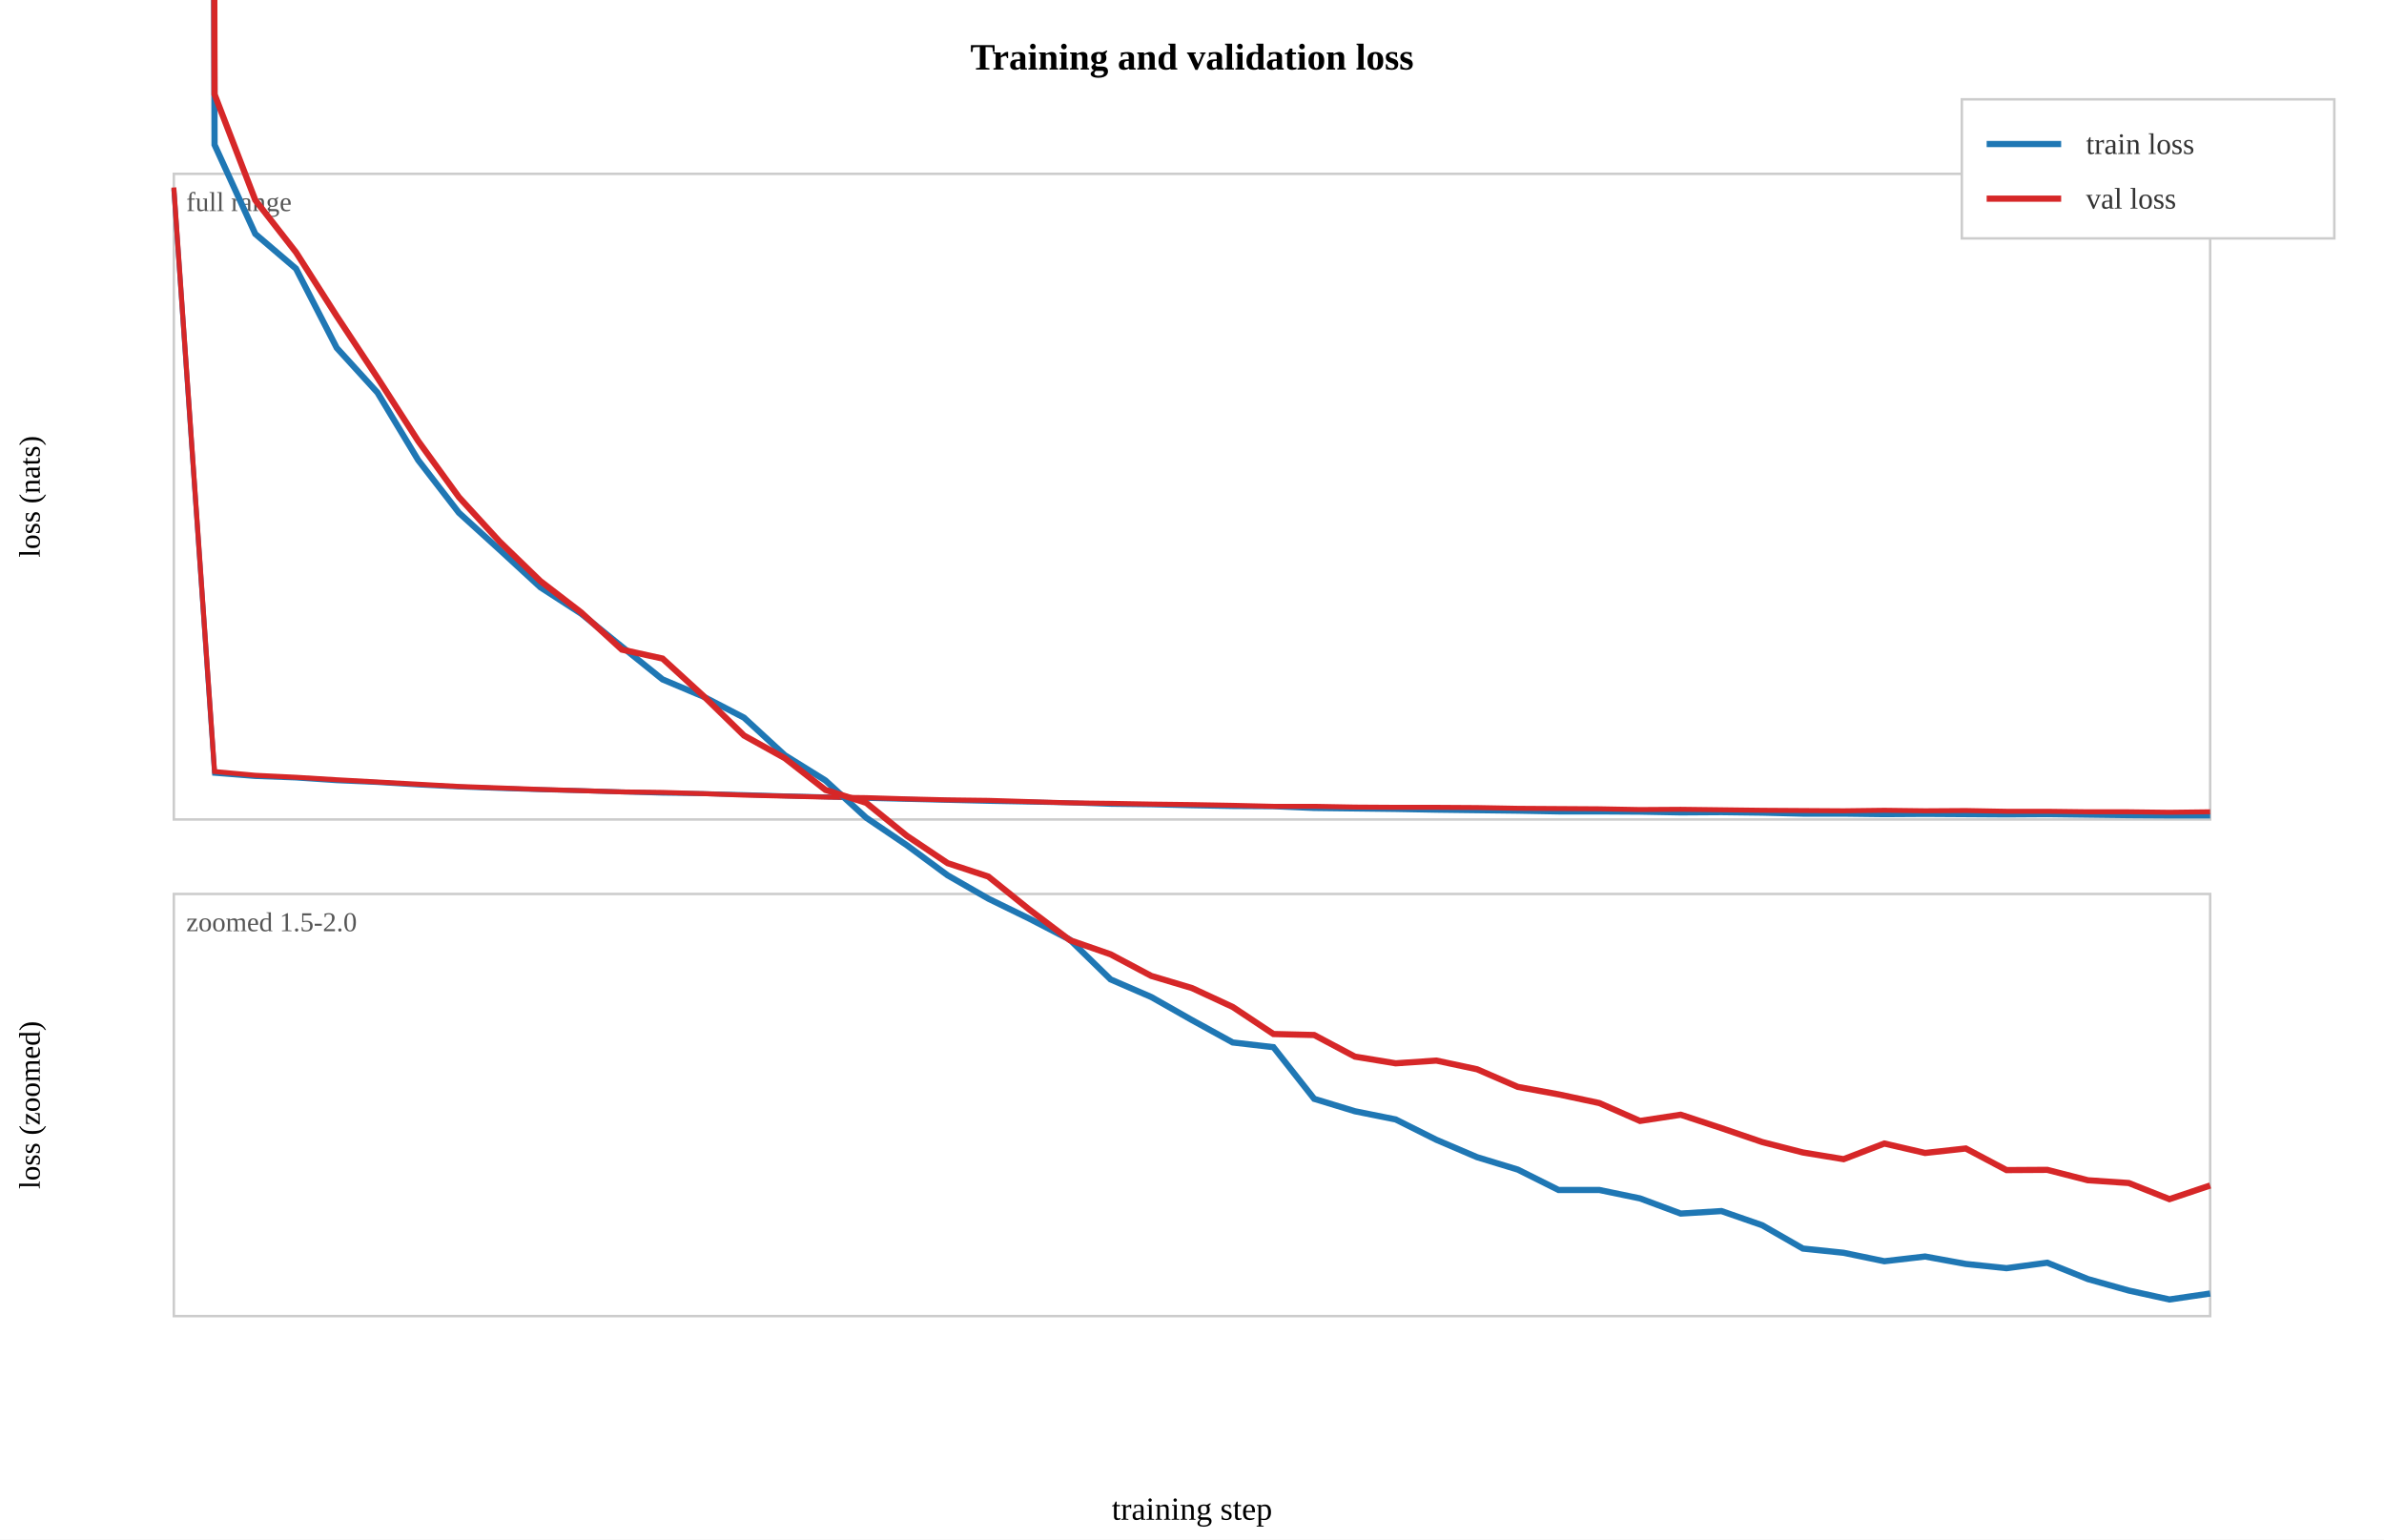
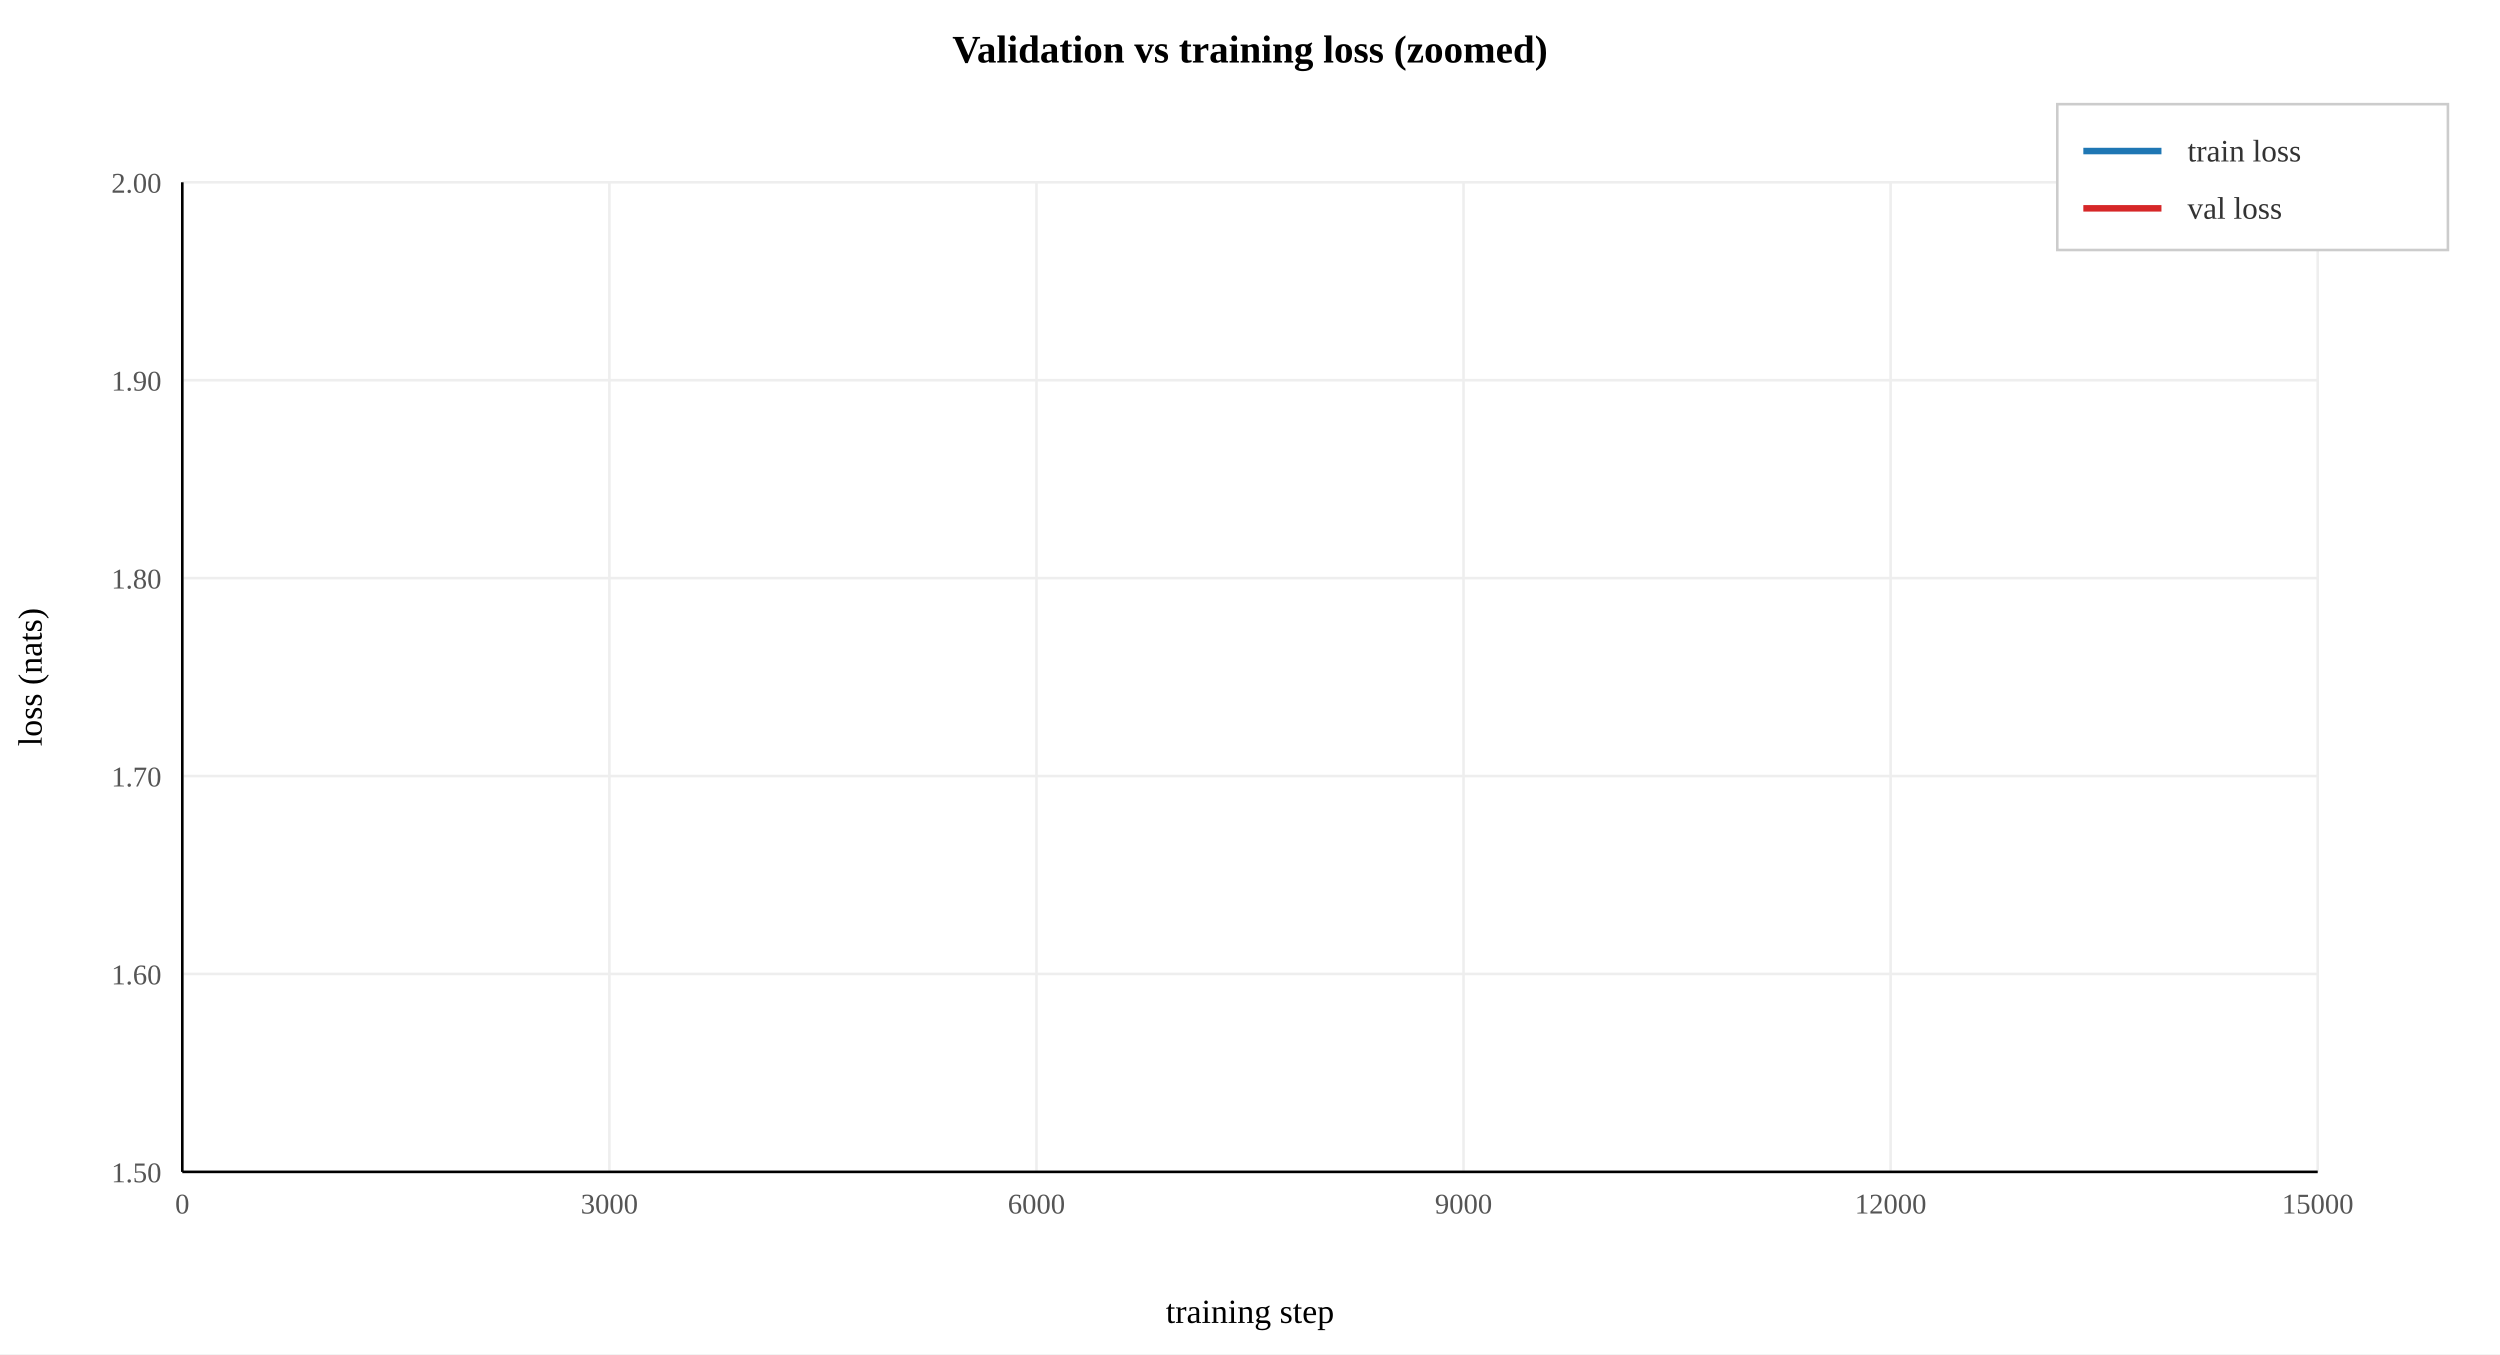
- <svg xmlns="http://www.w3.org/2000/svg" width="960" height="620" viewBox="0 0 960 620">
+ <svg xmlns="http://www.w3.org/2000/svg" width="960" height="520" viewBox="0 0 960 520">
  <rect width="100%" height="100%" fill="white" />
-   <text x="480.0" y="28" text-anchor="middle" font-size="15" font-weight="bold">Training and validation loss</text>
-   <rect x="70" y="70" width="820" height="260" fill="none" stroke="#ccc" />
-   <text x="16" y="200" text-anchor="middle" font-size="12" transform="rotate(-90 16 200)">loss (nats)</text>
-   <path d="M 70.0,76.1 L 86.4,311.4 L 102.8,312.7 L 119.2,313.3 L 135.6,314.4 L 152.0,315.1 L 168.4,316.1 L 184.8,316.9 L 201.2,317.5 L 217.6,318.0 L 234.0,318.4 L 250.4,318.9 L 266.8,319.4 L 283.2,319.6 L 299.6,320.0 L 316.0,320.5 L 332.4,320.9 L 348.8,321.5 L 365.2,321.9 L 381.6,322.3 L 398.0,322.7 L 414.4,323.0 L 430.8,323.3 L 447.2,323.9 L 463.6,324.1 L 480.0,324.5 L 496.4,324.8 L 512.8,324.9 L 529.2,325.6 L 545.6,325.8 L 562.0,326.0 L 578.4,326.3 L 594.8,326.5 L 611.2,326.7 L 627.6,327.0 L 644.0,327.0 L 660.4,327.1 L 676.8,327.4 L 693.2,327.3 L 709.6,327.5 L 726.0,327.9 L 742.4,327.9 L 758.8,328.1 L 775.2,328.0 L 791.6,328.1 L 808.0,328.2 L 824.4,328.1 L 840.8,328.3 L 857.2,328.5 L 873.6,328.6 L 890.0,328.6" fill="none" stroke="#1f77b4" stroke-width="2" />
-   <path d="M 70.0,75.5 L 86.4,310.7 L 102.8,312.2 L 119.2,313.0 L 135.6,314.0 L 152.0,314.9 L 168.4,315.8 L 184.8,316.7 L 201.2,317.3 L 217.6,317.9 L 234.0,318.4 L 250.4,318.9 L 266.8,319.1 L 283.2,319.6 L 299.6,320.2 L 316.0,320.6 L 332.4,321.0 L 348.8,321.2 L 365.2,321.7 L 381.6,322.1 L 398.0,322.3 L 414.4,322.8 L 430.8,323.3 L 447.2,323.5 L 463.6,323.8 L 480.0,324.0 L 496.4,324.3 L 512.8,324.7 L 529.2,324.7 L 545.6,325.0 L 562.0,325.1 L 578.4,325.1 L 594.8,325.2 L 611.2,325.5 L 627.6,325.6 L 644.0,325.7 L 660.4,326.0 L 676.8,325.9 L 693.2,326.1 L 709.6,326.3 L 726.0,326.4 L 742.4,326.5 L 758.8,326.3 L 775.2,326.5 L 791.6,326.4 L 808.0,326.7 L 824.4,326.7 L 840.8,326.9 L 857.2,326.9 L 873.6,327.1 L 890.0,326.9" fill="none" stroke="#d62728" stroke-width="2" />
-   <text x="75" y="85" font-size="11" fill="#555">full range</text>
-   <rect x="70" y="360" width="820" height="170" fill="none" stroke="#ccc" />
-   <text x="16" y="445" text-anchor="middle" font-size="12" transform="rotate(-90 16 445)">loss (zoomed)</text>
-   <path d="M 70.0,-6295.1 L 86.4,58.3 L 102.8,94.2 L 119.2,108.2 L 135.6,140.1 L 152.0,158.1 L 168.4,185.3 L 184.8,206.5 L 201.2,221.4 L 217.6,236.5 L 234.0,247.1 L 250.4,260.4 L 266.8,273.6 L 283.2,280.5 L 299.6,289.0 L 316.0,304.1 L 332.4,314.3 L 348.8,329.3 L 365.2,340.4 L 381.6,352.5 L 398.0,361.9 L 414.4,369.9 L 430.8,378.4 L 447.2,394.4 L 463.6,401.5 L 480.0,410.8 L 496.4,419.8 L 512.8,421.7 L 529.2,442.5 L 545.6,447.5 L 562.0,450.8 L 578.4,459.0 L 594.8,466.0 L 611.2,471.0 L 627.6,479.2 L 644.0,479.2 L 660.4,482.6 L 676.8,488.7 L 693.2,487.7 L 709.6,493.4 L 726.0,502.8 L 742.4,504.5 L 758.8,507.9 L 775.2,506.0 L 791.6,509.0 L 808.0,510.7 L 824.4,508.5 L 840.8,515.1 L 857.2,519.7 L 873.6,523.3 L 890.0,520.9" fill="none" stroke="#1f77b4" stroke-width="2.5" />
-   <path d="M 70.0,-6311.4 L 86.4,38.0 L 102.8,80.6 L 119.2,101.6 L 135.6,127.3 L 152.0,152.1 L 168.4,177.6 L 184.8,200.2 L 201.2,218.1 L 217.6,234.0 L 234.0,246.6 L 250.4,261.6 L 266.8,265.2 L 283.2,280.2 L 299.6,296.2 L 316.0,305.3 L 332.4,318.1 L 348.8,323.3 L 365.2,336.6 L 381.6,347.6 L 398.0,353.0 L 414.4,366.2 L 430.8,378.6 L 447.2,384.3 L 463.6,393.0 L 480.0,397.9 L 496.4,405.5 L 512.8,416.4 L 529.2,416.8 L 545.6,425.5 L 562.0,428.2 L 578.4,427.1 L 594.8,430.6 L 611.2,437.7 L 627.6,440.7 L 644.0,444.2 L 660.4,451.4 L 676.8,448.9 L 693.2,454.3 L 709.6,459.9 L 726.0,464.1 L 742.4,466.8 L 758.8,460.5 L 775.2,464.3 L 791.6,462.5 L 808.0,471.2 L 824.4,471.1 L 840.8,475.3 L 857.2,476.4 L 873.6,482.9 L 890.0,477.4" fill="none" stroke="#d62728" stroke-width="2.5" />
-   <text x="75" y="375" font-size="11" fill="#555">zoomed 1.5-2.0</text>
-   <text x="480.0" y="612" text-anchor="middle" font-size="13">training step</text>
+   <defs>
+     <clipPath id="p">
+       <rect x="70" y="70" width="820" height="380" />
+     </clipPath>
+   </defs>
+   <line x1="70" y1="450.0" x2="890" y2="450.0" stroke="#eee" />
+   <text x="62" y="454.0" text-anchor="end" font-size="11" fill="#555">1.50</text>
+   <line x1="70" y1="374.0" x2="890" y2="374.0" stroke="#eee" />
+   <text x="62" y="378.0" text-anchor="end" font-size="11" fill="#555">1.60</text>
+   <line x1="70" y1="298.0" x2="890" y2="298.0" stroke="#eee" />
+   <text x="62" y="302.0" text-anchor="end" font-size="11" fill="#555">1.70</text>
+   <line x1="70" y1="222.0" x2="890" y2="222.0" stroke="#eee" />
+   <text x="62" y="226.0" text-anchor="end" font-size="11" fill="#555">1.80</text>
+   <line x1="70" y1="146.0" x2="890" y2="146.0" stroke="#eee" />
+   <text x="62" y="150.0" text-anchor="end" font-size="11" fill="#555">1.90</text>
+   <line x1="70" y1="70.0" x2="890" y2="70.0" stroke="#eee" />
+   <text x="62" y="74.0" text-anchor="end" font-size="11" fill="#555">2.00</text>
+   <line x1="70.0" y1="70" x2="70.0" y2="450" stroke="#eee" />
+   <text x="70.0" y="466" text-anchor="middle" font-size="11" fill="#555">0</text>
+   <line x1="234.0" y1="70" x2="234.0" y2="450" stroke="#eee" />
+   <text x="234.0" y="466" text-anchor="middle" font-size="11" fill="#555">3000</text>
+   <line x1="398.0" y1="70" x2="398.0" y2="450" stroke="#eee" />
+   <text x="398.0" y="466" text-anchor="middle" font-size="11" fill="#555">6000</text>
+   <line x1="562.0" y1="70" x2="562.0" y2="450" stroke="#eee" />
+   <text x="562.0" y="466" text-anchor="middle" font-size="11" fill="#555">9000</text>
+   <line x1="726.0" y1="70" x2="726.0" y2="450" stroke="#eee" />
+   <text x="726.0" y="466" text-anchor="middle" font-size="11" fill="#555">12000</text>
+   <line x1="890.0" y1="70" x2="890.0" y2="450" stroke="#eee" />
+   <text x="890.0" y="466" text-anchor="middle" font-size="11" fill="#555">15000</text>
+   <line x1="70" y1="450" x2="890" y2="450" stroke="black" />
+   <line x1="70" y1="70" x2="70" y2="450" stroke="black" />
+   <text x="480.0" y="508" text-anchor="middle" font-size="13">training step</text>
+   <text x="16" y="260.0" text-anchor="middle" font-size="13" transform="rotate(-90 16 260.0)">loss (nats)</text>
+   <text x="480.0" y="24" text-anchor="middle" font-size="15" font-weight="bold">Validation vs training loss (zoomed)</text>
+   <g clip-path="url(#p)">
+     <path d="                            L 529.2,106.6 L 545.6,121.1 L 562.0,130.7 L 578.4,154.8 L 594.8,175.2 L 611.2,189.9 L 627.6,213.8 L 644.0,213.9 L 660.4,223.7 L 676.8,241.6 L 693.2,238.5 L 709.6,255.2 L 726.0,282.8 L 742.4,287.7 L 758.8,297.7 L 775.2,292.1 L 791.6,301.0 L 808.0,305.8 L 824.4,299.4 L 840.8,318.9 L 857.2,332.2 L 873.6,342.8 L 890.0,335.6 " fill="none" stroke="#1f77b4" stroke-width="2.5" />
+     <path d="                                L 594.8,71.8 L 611.2,92.5 L 627.6,101.4 L 644.0,111.4 L 660.4,132.6 L 676.8,125.4 L 693.2,141.1 L 709.6,157.5 L 726.0,169.8 L 742.4,177.5 L 758.8,159.2 L 775.2,170.4 L 791.6,165.0 L 808.0,190.5 L 824.4,190.1 L 840.8,202.4 L 857.2,205.6 L 873.6,224.7 L 890.0,208.7 " fill="none" stroke="#d62728" stroke-width="2.5" />
+   </g>
  <rect x="790" y="40" width="150" height="56" fill="white" stroke="#ccc" />
  <line x1="800" y1="58" x2="830" y2="58" stroke="#1f77b4" stroke-width="2.5" />
  <text x="840" y="62" font-size="12" fill="#333">train loss</text>
  <line x1="800" y1="80" x2="830" y2="80" stroke="#d62728" stroke-width="2.5" />
  <text x="840" y="84" font-size="12" fill="#333">val loss</text>
</svg>
